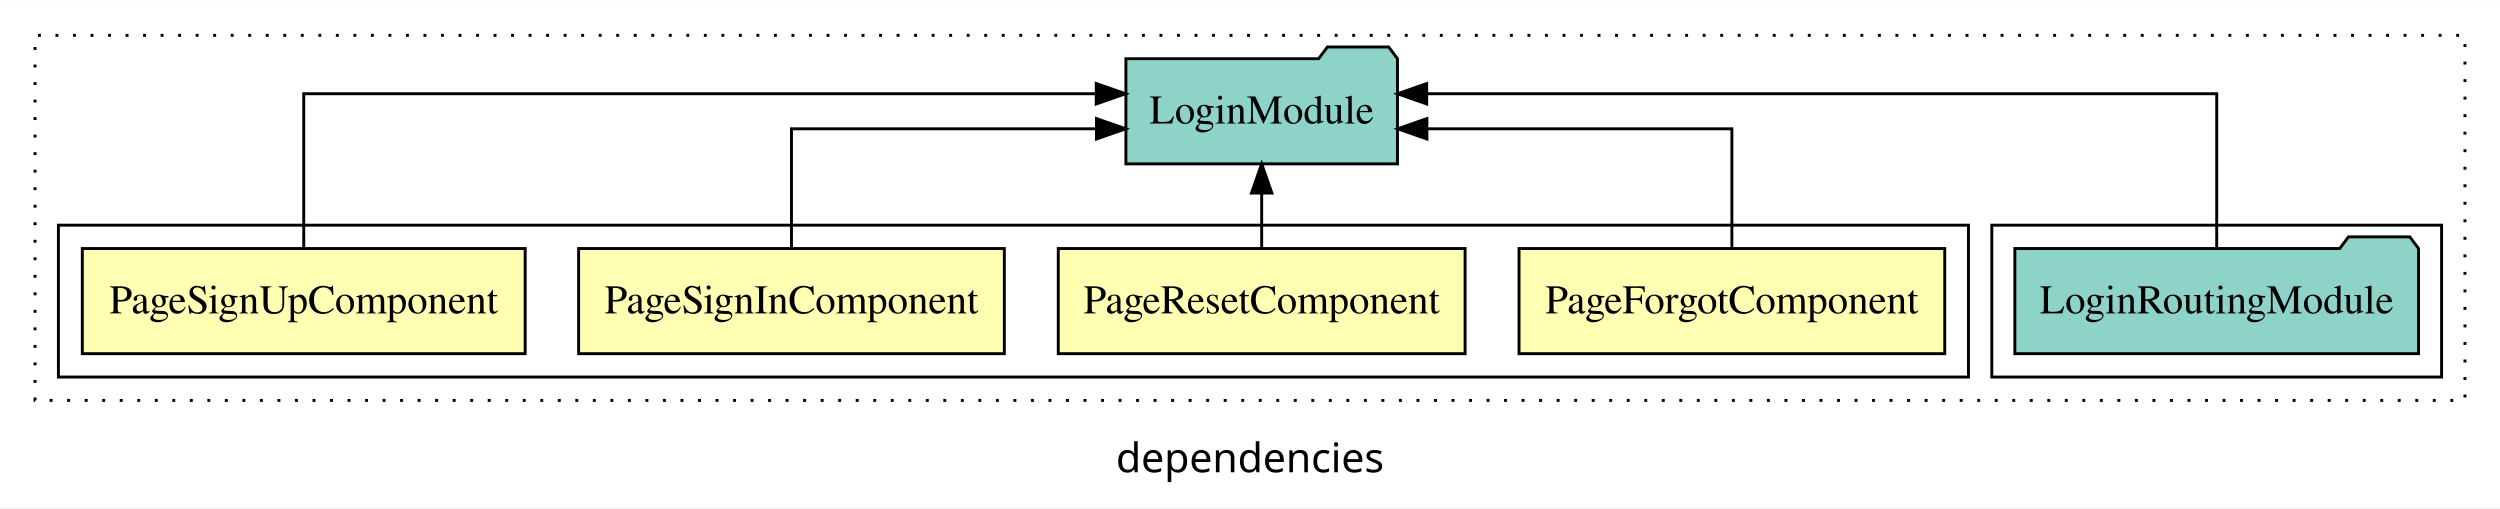
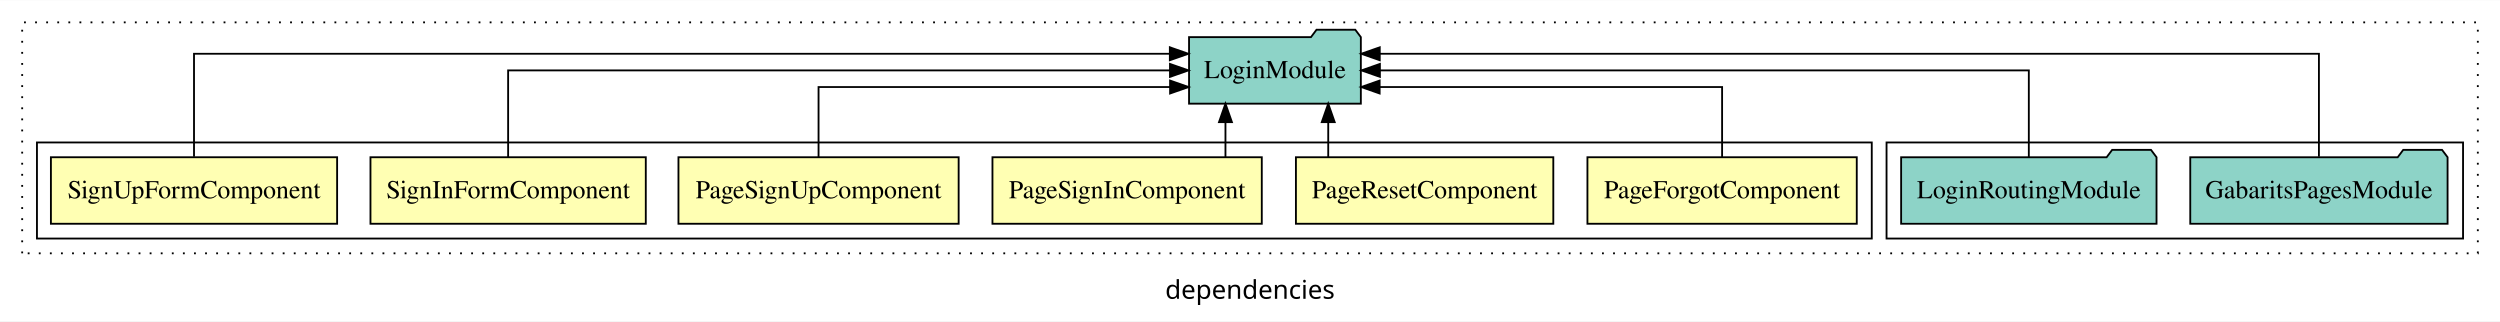
- <svg xmlns="http://www.w3.org/2000/svg" width="856pt" height="174pt" viewBox="0.00 0.00 856.00 173.80">
+ <svg xmlns="http://www.w3.org/2000/svg" width="1353pt" height="174pt" viewBox="0.00 0.00 1353.00 173.80">
  <g id="graph0" class="graph" transform="scale(1 1) rotate(0) translate(4 169.8)">
-     <polygon fill="white" stroke="transparent" points="-4,4 -4,-169.8 852,-169.8 852,4 -4,4" />
-     <text text-anchor="middle" x="424" y="-8.2" font-family="sans-serif" font-size="14.00">dependencies</text>
+     <polygon fill="white" stroke="transparent" points="-4,4 -4,-169.8 1349,-169.8 1349,4 -4,4" />
+     <text text-anchor="middle" x="672.5" y="-8.2" font-family="sans-serif" font-size="14.00">dependencies</text>
    <g id="clust1" class="cluster">
-       <polygon fill="none" stroke="black" stroke-dasharray="1,5" points="8,-32.8 8,-157.8 840,-157.8 840,-32.8 8,-32.8" />
+       <polygon fill="none" stroke="black" stroke-dasharray="1,5" points="8,-32.8 8,-157.8 1337,-157.8 1337,-32.8 8,-32.8" />
    </g>
-     <g id="clust7" class="cluster">
-       <polygon fill="none" stroke="black" points="678,-40.8 678,-92.8 832,-92.8 832,-40.8 678,-40.8" />
+     <g id="clust9" class="cluster">
+       <polygon fill="none" stroke="black" points="1017,-40.8 1017,-92.8 1329,-92.8 1329,-40.8 1017,-40.8" />
    </g>
    <g id="clust2" class="cluster">
-       <polygon fill="none" stroke="black" points="16,-40.8 16,-92.8 670,-92.8 670,-40.8 16,-40.8" />
+       <polygon fill="none" stroke="black" points="16,-40.8 16,-92.8 1009,-92.8 1009,-40.8 16,-40.8" />
    </g>
    <g id="node1" class="node">
-       <polygon fill="#ffffb3" stroke="black" points="661.88,-84.8 516.12,-84.8 516.12,-48.8 661.88,-48.8 661.88,-84.8" />
-       <text text-anchor="middle" x="589" y="-62.6" font-family="Times,serif" font-size="14.00">PageForgotComponent</text>
+       <polygon fill="#ffffb3" stroke="black" points="1000.88,-84.8 855.12,-84.8 855.12,-48.8 1000.88,-48.8 1000.88,-84.8" />
+       <text text-anchor="middle" x="928" y="-62.6" font-family="Times,serif" font-size="14.00">PageForgotComponent</text>
+     </g>
+     <g id="node7" class="node">
+       <polygon fill="#8dd3c7" stroke="black" points="732.49,-149.8 729.49,-153.8 708.49,-153.8 705.49,-149.8 639.51,-149.8 639.51,-113.8 732.49,-113.8 732.49,-149.8" />
+       <text text-anchor="middle" x="686" y="-127.6" font-family="Times,serif" font-size="14.00">LoginModule</text>
+     </g>
+     <g id="edge1" class="edge">
+       <path fill="none" stroke="black" d="M928,-84.83C928,-101.2 928,-122.8 928,-122.8 928,-122.8 742.66,-122.8 742.66,-122.8" />
+       <polygon fill="black" stroke="black" points="742.66,-119.3 732.66,-122.8 742.66,-126.3 742.66,-119.3" />
+     </g>
+     <g id="node2" class="node">
+       <polygon fill="#ffffb3" stroke="black" points="836.65,-84.8 697.35,-84.8 697.35,-48.8 836.65,-48.8 836.65,-84.8" />
+       <text text-anchor="middle" x="767" y="-62.6" font-family="Times,serif" font-size="14.00">PageResetComponent</text>
+     </g>
+     <g id="edge2" class="edge">
+       <path fill="none" stroke="black" d="M714.84,-84.91C714.84,-84.91 714.84,-103.79 714.84,-103.79" />
+       <polygon fill="black" stroke="black" points="711.34,-103.79 714.84,-113.79 718.34,-103.79 711.34,-103.79" />
+     </g>
+     <g id="node3" class="node">
+       <polygon fill="#ffffb3" stroke="black" points="678.88,-84.8 533.12,-84.8 533.12,-48.8 678.88,-48.8 678.88,-84.8" />
+       <text text-anchor="middle" x="606" y="-62.6" font-family="Times,serif" font-size="14.00">PageSignInComponent</text>
+     </g>
+     <g id="edge3" class="edge">
+       <path fill="none" stroke="black" d="M659.22,-84.91C659.22,-84.91 659.22,-103.79 659.22,-103.79" />
+       <polygon fill="black" stroke="black" points="655.72,-103.79 659.22,-113.79 662.72,-103.79 655.72,-103.79" />
+     </g>
+     <g id="node4" class="node">
+       <polygon fill="#ffffb3" stroke="black" points="514.82,-84.8 363.18,-84.8 363.18,-48.8 514.82,-48.8 514.82,-84.8" />
+       <text text-anchor="middle" x="439" y="-62.6" font-family="Times,serif" font-size="14.00">PageSignUpComponent</text>
+     </g>
+     <g id="edge4" class="edge">
+       <path fill="none" stroke="black" d="M439,-84.83C439,-101.2 439,-122.8 439,-122.8 439,-122.8 629.25,-122.8 629.25,-122.8" />
+       <polygon fill="black" stroke="black" points="629.25,-126.3 639.25,-122.8 629.25,-119.3 629.25,-126.3" />
    </g>
    <g id="node5" class="node">
-       <polygon fill="#8dd3c7" stroke="black" points="474.49,-149.8 471.49,-153.8 450.49,-153.8 447.49,-149.8 381.51,-149.8 381.51,-113.8 474.49,-113.8 474.49,-149.8" />
-       <text text-anchor="middle" x="428" y="-127.6" font-family="Times,serif" font-size="14.00">LoginModule</text>
+       <polygon fill="#ffffb3" stroke="black" points="345.5,-84.8 196.5,-84.8 196.5,-48.8 345.5,-48.8 345.5,-84.8" />
+       <text text-anchor="middle" x="271" y="-62.6" font-family="Times,serif" font-size="14.00">SignInFormComponent</text>
    </g>
-     <g id="edge1" class="edge">
-       <path fill="none" stroke="black" d="M589,-84.82C589,-102.17 589,-125.8 589,-125.8 589,-125.8 484.57,-125.8 484.57,-125.8" />
-       <polygon fill="black" stroke="black" points="484.57,-122.3 474.57,-125.8 484.57,-129.3 484.57,-122.3" />
-     </g>
-     <g id="node2" class="node">
-       <polygon fill="#ffffb3" stroke="black" points="497.65,-84.8 358.35,-84.8 358.35,-48.8 497.65,-48.8 497.65,-84.8" />
-       <text text-anchor="middle" x="428" y="-62.6" font-family="Times,serif" font-size="14.00">PageResetComponent</text>
-     </g>
-     <g id="edge2" class="edge">
-       <path fill="none" stroke="black" d="M428,-84.91C428,-84.91 428,-103.79 428,-103.79" />
-       <polygon fill="black" stroke="black" points="424.5,-103.79 428,-113.79 431.5,-103.79 424.5,-103.79" />
-     </g>
-     <g id="node3" class="node">
-       <polygon fill="#ffffb3" stroke="black" points="339.88,-84.8 194.12,-84.8 194.12,-48.8 339.88,-48.8 339.88,-84.8" />
-       <text text-anchor="middle" x="267" y="-62.6" font-family="Times,serif" font-size="14.00">PageSignInComponent</text>
-     </g>
-     <g id="edge3" class="edge">
-       <path fill="none" stroke="black" d="M267,-84.82C267,-102.17 267,-125.8 267,-125.8 267,-125.8 371.43,-125.8 371.43,-125.8" />
-       <polygon fill="black" stroke="black" points="371.43,-129.3 381.43,-125.8 371.43,-122.3 371.43,-129.3" />
-     </g>
-     <g id="node4" class="node">
-       <polygon fill="#ffffb3" stroke="black" points="175.82,-84.8 24.18,-84.8 24.18,-48.8 175.82,-48.8 175.82,-84.8" />
-       <text text-anchor="middle" x="100" y="-62.6" font-family="Times,serif" font-size="14.00">PageSignUpComponent</text>
-     </g>
-     <g id="edge4" class="edge">
-       <path fill="none" stroke="black" d="M100,-85.08C100,-106.12 100,-137.8 100,-137.8 100,-137.8 371.35,-137.8 371.35,-137.8" />
-       <polygon fill="black" stroke="black" points="371.35,-141.3 381.35,-137.8 371.35,-134.3 371.35,-141.3" />
+     <g id="edge5" class="edge">
+       <path fill="none" stroke="black" d="M271,-84.91C271,-104.14 271,-131.8 271,-131.8 271,-131.8 629.2,-131.8 629.2,-131.8" />
+       <polygon fill="black" stroke="black" points="629.2,-135.3 639.2,-131.8 629.2,-128.3 629.2,-135.3" />
    </g>
    <g id="node6" class="node">
-       <polygon fill="#8dd3c7" stroke="black" points="824.11,-84.8 821.11,-88.8 800.11,-88.8 797.11,-84.8 685.89,-84.8 685.89,-48.8 824.11,-48.8 824.11,-84.8" />
-       <text text-anchor="middle" x="755" y="-62.6" font-family="Times,serif" font-size="14.00">LoginRoutingModule</text>
+       <polygon fill="#ffffb3" stroke="black" points="178.45,-84.8 23.55,-84.8 23.55,-48.8 178.45,-48.8 178.45,-84.8" />
+       <text text-anchor="middle" x="101" y="-62.6" font-family="Times,serif" font-size="14.00">SignUpFormComponent</text>
    </g>
-     <g id="edge5" class="edge">
-       <path fill="none" stroke="black" d="M755,-85.08C755,-106.12 755,-137.8 755,-137.8 755,-137.8 484.5,-137.8 484.5,-137.8" />
-       <polygon fill="black" stroke="black" points="484.5,-134.3 474.5,-137.8 484.5,-141.3 484.5,-134.3" />
+     <g id="edge6" class="edge">
+       <path fill="none" stroke="black" d="M101,-85.09C101,-107.01 101,-140.8 101,-140.8 101,-140.8 629.12,-140.8 629.12,-140.8" />
+       <polygon fill="black" stroke="black" points="629.12,-144.3 639.12,-140.8 629.12,-137.3 629.12,-144.3" />
+     </g>
+     <g id="node8" class="node">
+       <polygon fill="#8dd3c7" stroke="black" points="1320.63,-84.8 1317.63,-88.8 1296.63,-88.8 1293.63,-84.8 1181.37,-84.8 1181.37,-48.8 1320.63,-48.8 1320.63,-84.8" />
+       <text text-anchor="middle" x="1251" y="-62.6" font-family="Times,serif" font-size="14.00">GabaritsPagesModule</text>
+     </g>
+     <g id="edge7" class="edge">
+       <path fill="none" stroke="black" d="M1251,-85.09C1251,-107.01 1251,-140.8 1251,-140.8 1251,-140.8 742.72,-140.8 742.72,-140.8" />
+       <polygon fill="black" stroke="black" points="742.72,-137.3 732.72,-140.8 742.72,-144.3 742.72,-137.3" />
+     </g>
+     <g id="node9" class="node">
+       <polygon fill="#8dd3c7" stroke="black" points="1163.11,-84.8 1160.11,-88.8 1139.11,-88.8 1136.11,-84.8 1024.89,-84.8 1024.89,-48.8 1163.11,-48.8 1163.11,-84.8" />
+       <text text-anchor="middle" x="1094" y="-62.6" font-family="Times,serif" font-size="14.00">LoginRoutingModule</text>
+     </g>
+     <g id="edge8" class="edge">
+       <path fill="none" stroke="black" d="M1094,-84.91C1094,-104.14 1094,-131.8 1094,-131.8 1094,-131.8 742.8,-131.8 742.8,-131.8" />
+       <polygon fill="black" stroke="black" points="742.8,-128.3 732.8,-131.8 742.8,-135.3 742.8,-128.3" />
    </g>
  </g>
</svg>
